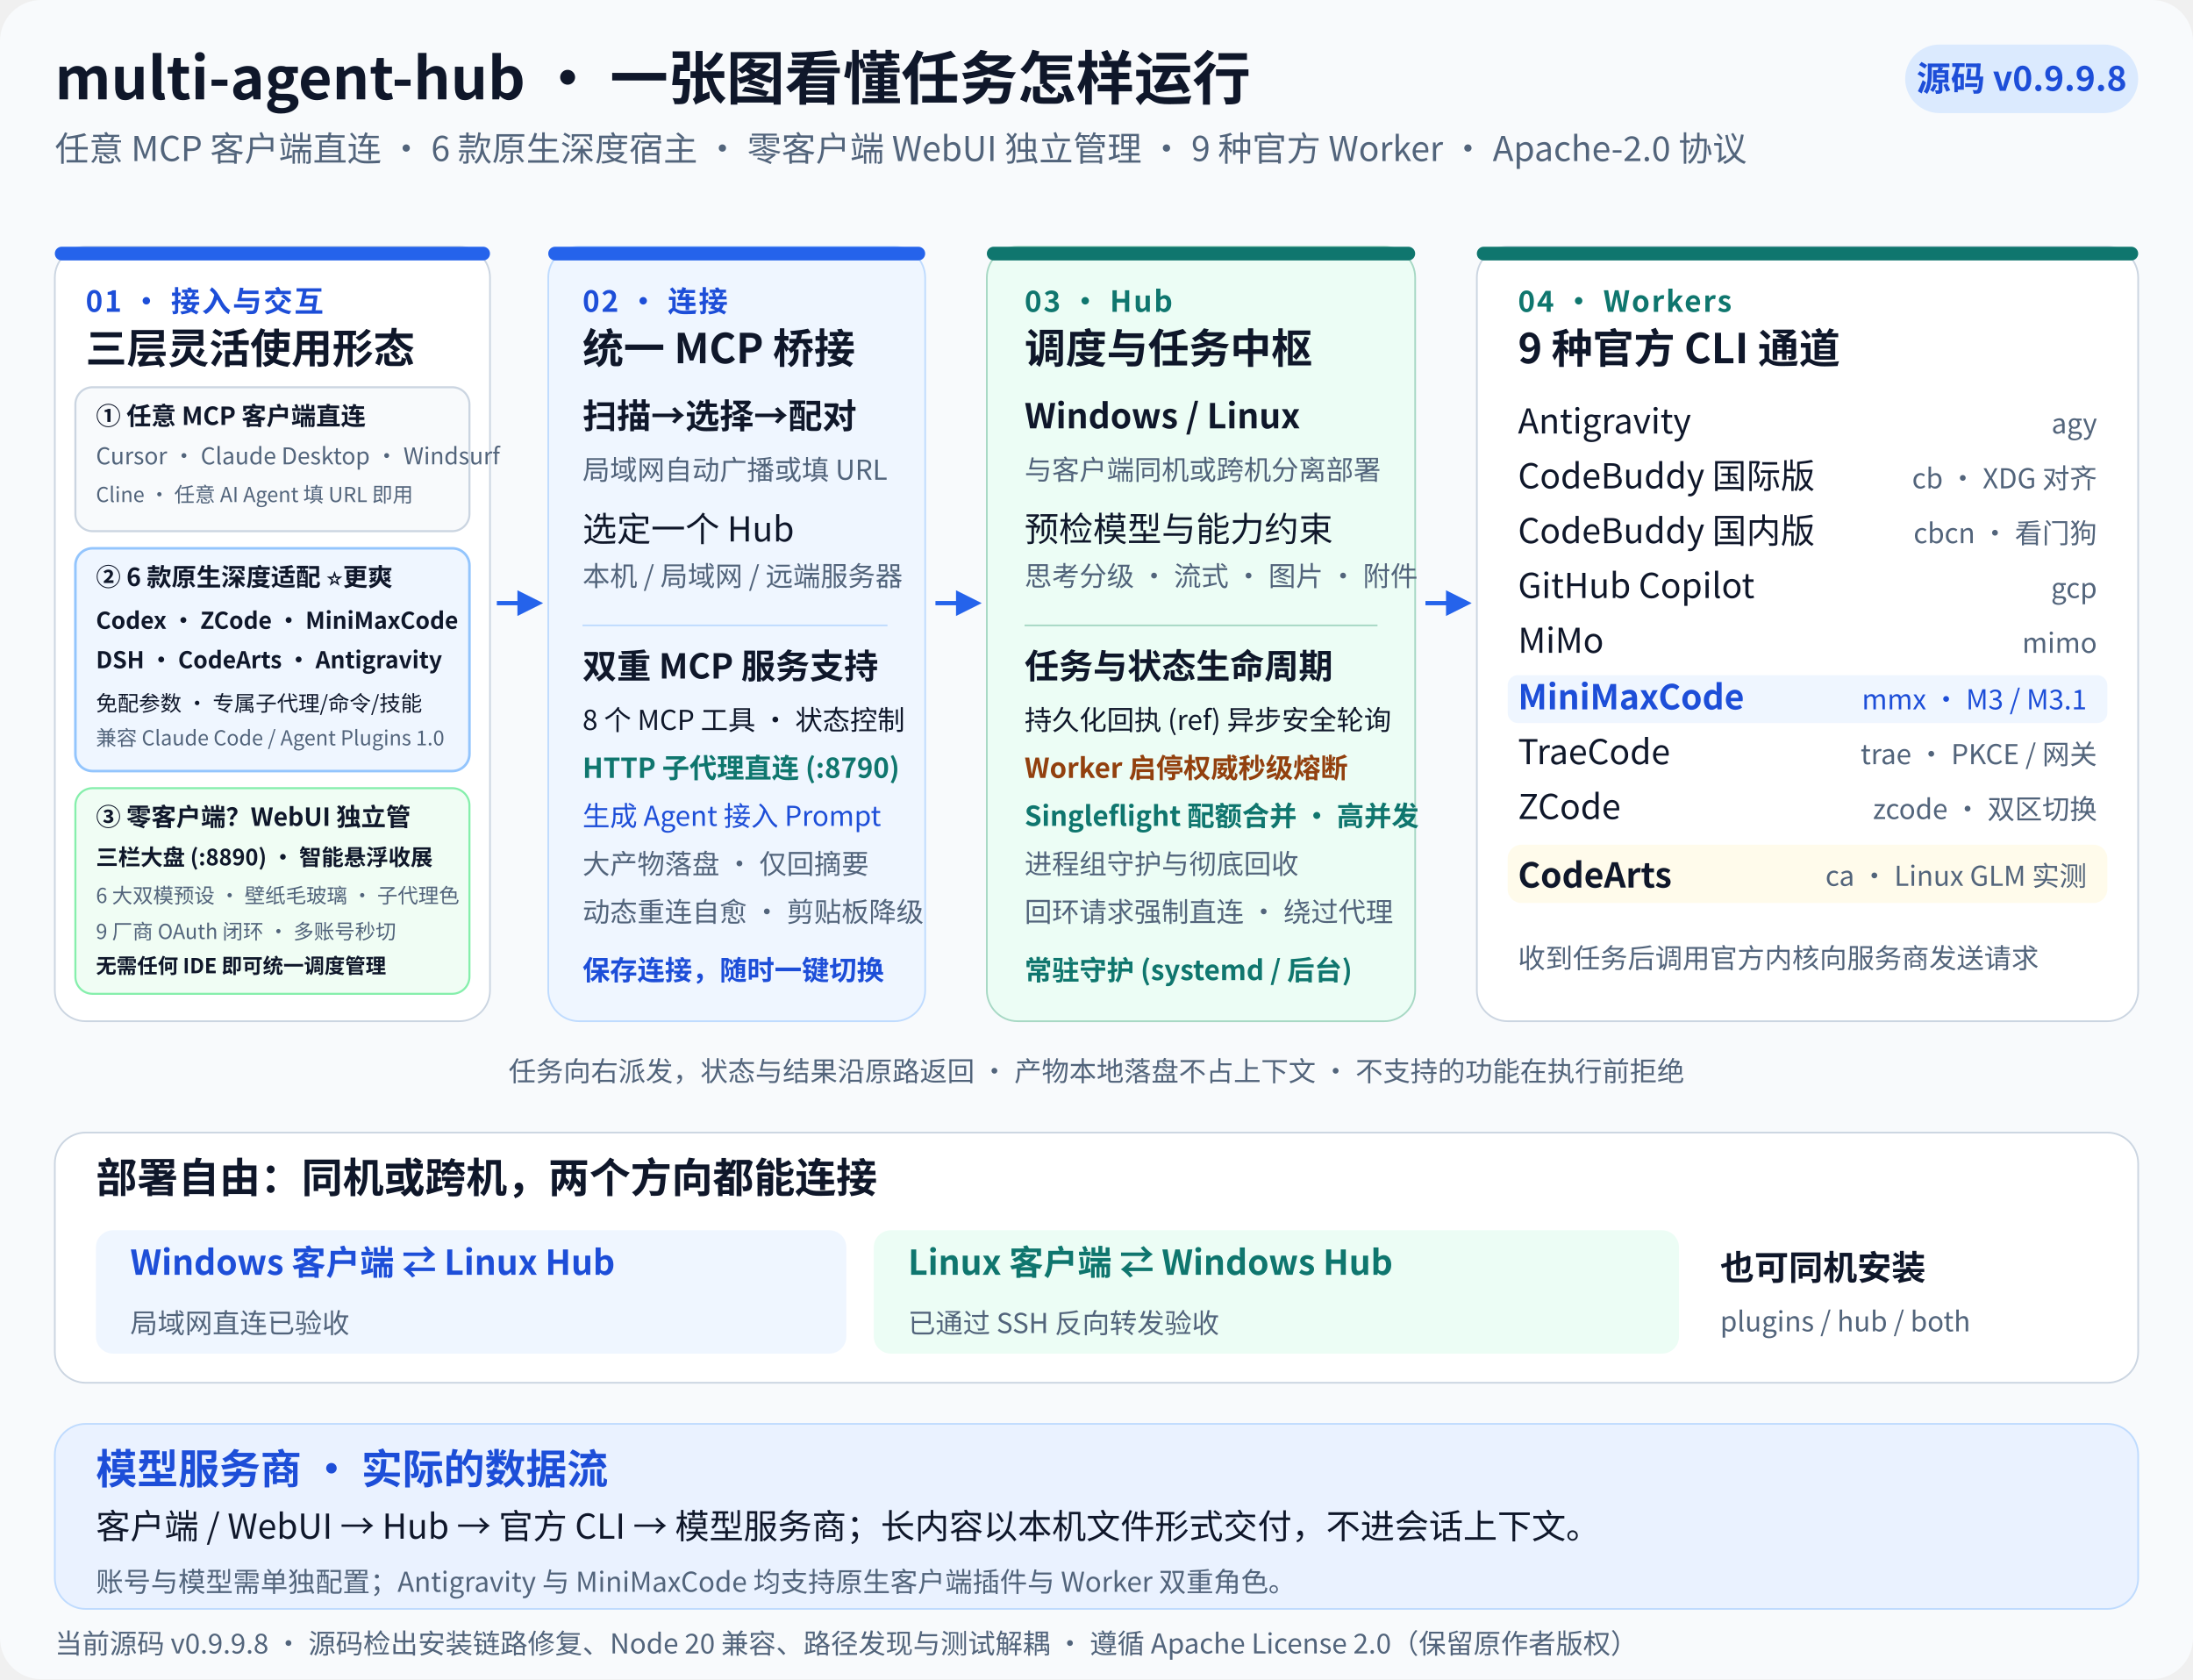
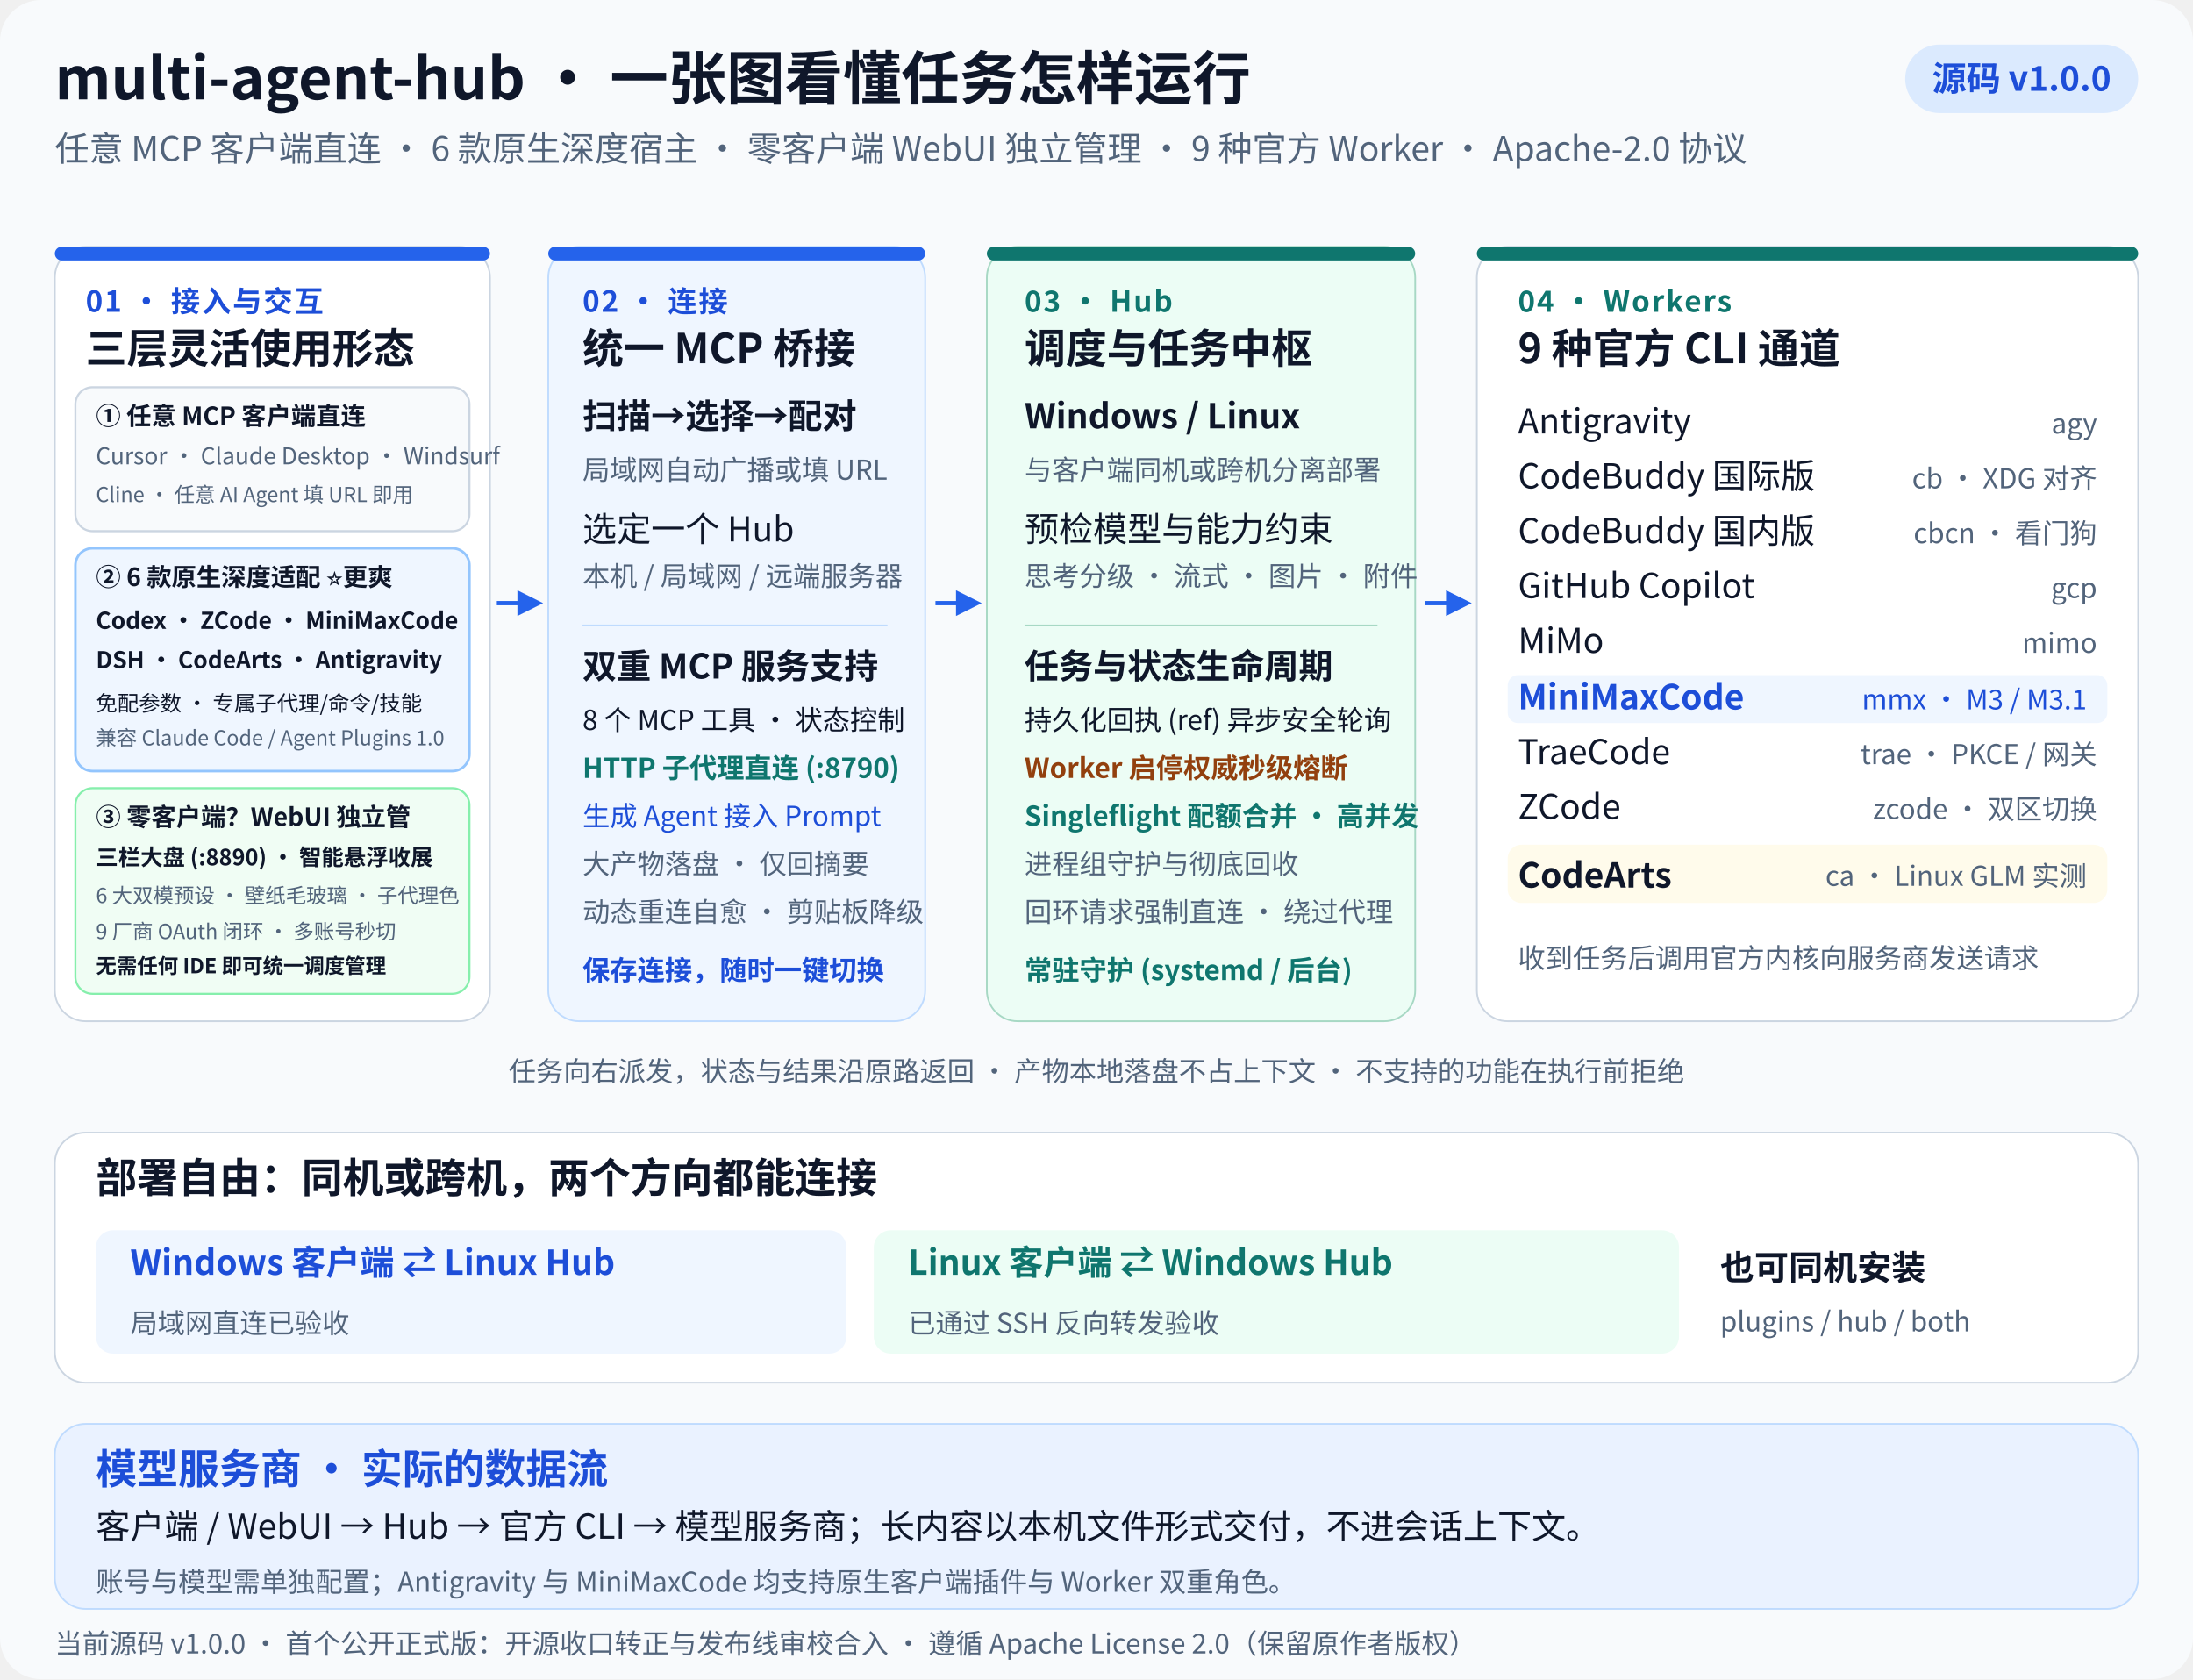
<svg xmlns="http://www.w3.org/2000/svg" width="1280" height="980" viewBox="0 0 1280 980" role="img" aria-labelledby="architecture-title architecture-desc">
  <defs>
    <style>
      text { font-family: 'Segoe UI', 'Microsoft YaHei', 'Noto Sans CJK SC', sans-serif; fill: #0f172a; }
      .title { font-size: 34px; font-weight: 700; }
      .heading { font-size: 24px; font-weight: 700; }
      .body { font-size: 20px; }
      .small { font-size: 16px; }
      .tiny { font-size: 13.5px; }
      .micro { font-size: 12px; }
      .muted { fill: #52647b; }
      .blue { fill: #1d4ed8; }
      .green { fill: #0f766e; }
      .amber { fill: #92400e; }
      .label { font-size: 17px; font-weight: 700; letter-spacing: 1px; }
    </style>
    <marker id="arrow" viewBox="0 0 10 10" refX="8" refY="5" markerWidth="6" markerHeight="6" orient="auto-start-reverse">
      <path d="M0 0 10 5 0 10Z" fill="#2563eb" />
    </marker>
  </defs>
  <rect width="1280" height="980" rx="24" fill="#f8fafc" />
  <text x="32" y="58" class="title">multi-agent-hub · 一张图看懂任务怎样运行</text>
  <rect x="1112" y="26" width="136" height="40" rx="20" fill="#dbeafe" />
-   <text x="1180" y="53" text-anchor="middle" class="body blue" font-weight="700">源码 v0.9.9.8</text>
+   <text x="1180" y="53" text-anchor="middle" class="body blue" font-weight="700">源码 v1.0.0</text>
  <text x="32" y="94" class="body muted">任意 MCP 客户端直连 · 6 款原生深度宿主 · 零客户端 WebUI 独立管理 · 9 种官方 Worker · Apache-2.0 协议</text>
  <g id="clients">
    <rect x="32" y="144" width="254" height="452" rx="18" fill="#ffffff" stroke="#cbd5e1" />
    <rect x="32" y="144" width="254" height="8" rx="4" fill="#2563eb" />
    <text x="50" y="182" class="label blue">01 · 接入与交互</text>
    <text x="50" y="212" class="heading">三层灵活使用形态</text>
    <rect x="44" y="226" width="230" height="84" rx="10" fill="#f8fafc" stroke="#cbd5e1" stroke-width="1.2" />
    <text x="56" y="248" font-size="14.5px" font-weight="700" fill="#334155">① 任意 MCP 客户端直连</text>
    <text x="56" y="271" class="tiny muted">Cursor · Claude Desktop · Windsurf</text>
    <text x="56" y="293" class="micro muted">Cline · 任意 AI Agent 填 URL 即用</text>
    <rect x="44" y="320" width="230" height="130" rx="10" fill="#eff6ff" stroke="#93c5fd" stroke-width="1.5" />
    <text x="56" y="342" font-size="14.5px" font-weight="700" fill="#1d4ed8">② 6 款原生深度适配 ⭐更爽</text>
    <text x="56" y="367" font-size="13.5px" font-weight="600" fill="#1e293b">Codex · ZCode · MiniMaxCode</text>
    <text x="56" y="390" font-size="13.5px" font-weight="600" fill="#1e293b">DSH · CodeArts · Antigravity</text>
    <text x="56" y="415" font-size="12.5px" fill="#2563eb" font-weight="500">免配参数 · 专属子代理/命令/技能</text>
    <text x="56" y="435" class="micro muted">兼容 Claude Code / Agent Plugins 1.0</text>
    <rect x="44" y="460" width="230" height="120" rx="10" fill="#f0fdf4" stroke="#86efac" stroke-width="1.2" />
    <text x="56" y="482" font-size="14.5px" font-weight="700" fill="#15803d">③ 零客户端？WebUI 独立管</text>
    <text x="56" y="505" font-size="13px" font-weight="600" fill="#166534">三栏大盘 (:8890) · 智能悬浮收展</text>
    <text x="56" y="527" class="micro muted">6 大双模预设 · 壁纸毛玻璃 · 子代理色</text>
    <text x="56" y="548" class="micro muted">9 厂商 OAuth 闭环 · 多账号秒切</text>
    <text x="56" y="568" font-size="12px" fill="#16a34a" font-weight="600">无需任何 IDE 即可统一调度管理</text>
  </g>
  <g id="connection">
    <rect x="320" y="144" width="220" height="452" rx="18" fill="#eff6ff" stroke="#bfdbfe" />
    <rect x="320" y="144" width="220" height="8" rx="4" fill="#2563eb" />
    <text x="340" y="182" class="label blue">02 · 连接</text>
    <text x="340" y="212" class="heading">统一 MCP 桥接</text>
    <text x="340" y="250" class="body" font-weight="700">扫描→选择→配对</text>
    <text x="340" y="280" class="small muted">局域网自动广播或填 URL</text>
    <text x="340" y="316" class="body">选定一个 Hub</text>
    <text x="340" y="342" class="small muted">本机 / 局域网 / 远端服务器</text>
    <line x1="340" y1="365" x2="518" y2="365" stroke="#bfdbfe" />
    <text x="340" y="396" class="body" font-weight="700">双重 MCP 服务支持</text>
    <text x="340" y="426" class="small">8 个 MCP 工具 · 状态控制</text>
    <text x="340" y="454" class="small green" font-weight="600">HTTP 子代理直连 (:8790)</text>
    <text x="340" y="482" class="small blue">生成 Agent 接入 Prompt</text>
    <text x="340" y="510" class="small muted">大产物落盘 · 仅回摘要</text>
    <text x="340" y="538" class="small muted">动态重连自愈 · 剪贴板降级</text>
    <text x="340" y="572" class="small blue" font-weight="700">保存连接，随时一键切换</text>
  </g>
  <g id="hub">
    <rect x="576" y="144" width="250" height="452" rx="18" fill="#ecfdf5" stroke="#a7d8c4" />
    <rect x="576" y="144" width="250" height="8" rx="4" fill="#0f766e" />
    <text x="598" y="182" class="label green">03 · Hub</text>
    <text x="598" y="212" class="heading">调度与任务中枢</text>
    <text x="598" y="250" class="body" font-weight="700">Windows / Linux</text>
    <text x="598" y="280" class="small muted">与客户端同机或跨机分离部署</text>
    <text x="598" y="316" class="body">预检模型与能力约束</text>
    <text x="598" y="342" class="small muted">思考分级 · 流式 · 图片 · 附件</text>
    <line x1="598" y1="365" x2="804" y2="365" stroke="#a7d8c4" />
    <text x="598" y="396" class="body" font-weight="700">任务与状态生命周期</text>
    <text x="598" y="426" class="small">持久化回执 (ref) 异步安全轮询</text>
    <text x="598" y="454" class="small amber" font-weight="600">Worker 启停权威秒级熔断</text>
    <text x="598" y="482" class="small green" font-weight="600">Singleflight 配额合并 · 高并发</text>
    <text x="598" y="510" class="small muted">进程组守护与彻底回收</text>
    <text x="598" y="538" class="small muted">回环请求强制直连 · 绕过代理</text>
    <text x="598" y="572" class="small green" font-weight="700">常驻守护 (systemd / 后台)</text>
  </g>
  <g id="workers">
    <rect x="862" y="144" width="386" height="452" rx="18" fill="#ffffff" stroke="#cbd5e1" />
    <rect x="862" y="144" width="386" height="8" rx="4" fill="#0f766e" />
    <text x="886" y="182" class="label green">04 · Workers</text>
    <text x="886" y="212" class="heading">9 种官方 CLI 通道</text>
    <text x="886" y="253" class="body">Antigravity</text>
    <text x="1224" y="253" text-anchor="end" class="small muted">agy</text>
    <text x="886" y="285" class="body">CodeBuddy 国际版</text>
    <text x="1224" y="285" text-anchor="end" class="small muted">cb · XDG 对齐</text>
    <text x="886" y="317" class="body">CodeBuddy 国内版</text>
    <text x="1224" y="317" text-anchor="end" class="small muted">cbcn · 看门狗</text>
    <text x="886" y="349" class="body">GitHub Copilot</text>
    <text x="1224" y="349" text-anchor="end" class="small muted">gcp</text>
    <text x="886" y="381" class="body">MiMo</text>
    <text x="1224" y="381" text-anchor="end" class="small muted">mimo</text>
    <rect x="880" y="394" width="350" height="28" rx="6" fill="#eff6ff" />
    <text x="886" y="414" class="body blue" font-weight="700">MiniMaxCode</text>
    <text x="1218" y="414" text-anchor="end" class="small blue">mmx · M3 / M3.1</text>
    <text x="886" y="446" class="body">TraeCode</text>
    <text x="1224" y="446" text-anchor="end" class="small muted">trae · PKCE / 网关</text>
    <text x="886" y="478" class="body">ZCode</text>
    <text x="1224" y="478" text-anchor="end" class="small muted">zcode · 双区切换</text>
    <rect x="880" y="493" width="350" height="34" rx="8" fill="#fffbeb" />
    <text x="886" y="518" class="body" font-weight="700">CodeArts</text>
    <text x="1218" y="517" text-anchor="end" class="small muted">ca · Linux GLM 实测</text>
    <text x="886" y="565" class="small muted">收到任务后调用官方内核向服务商发送请求</text>
  </g>
  <path d="M290 352H314" stroke="#2563eb" stroke-width="2.5" marker-end="url(#arrow)" />
  <path d="M546 352H570" stroke="#2563eb" stroke-width="2.5" marker-end="url(#arrow)" />
  <path d="M832 352H856" stroke="#2563eb" stroke-width="2.5" marker-end="url(#arrow)" />
  <text x="640" y="631" text-anchor="middle" class="small muted">任务向右派发，状态与结果沿原路返回 · 产物本地落盘不占上下文 · 不支持的功能在执行前拒绝</text>
  <rect x="32" y="661" width="1216" height="146" rx="18" fill="#ffffff" stroke="#cbd5e1" />
  <text x="56" y="696" class="heading">部署自由：同机或跨机，两个方向都能连接</text>
  <rect x="56" y="718" width="438" height="72" rx="10" fill="#eff6ff" />
  <text x="76" y="744" class="body blue" font-weight="700">Windows 客户端 ⇄ Linux Hub</text>
  <text x="76" y="778" class="small muted">局域网直连已验收</text>
  <rect x="510" y="718" width="470" height="72" rx="10" fill="#ecfdf5" />
  <text x="530" y="744" class="body green" font-weight="700">Linux 客户端 ⇄ Windows Hub</text>
  <text x="530" y="778" class="small muted">已通过 SSH 反向转发验收</text>
  <text x="1004" y="747" class="body" font-weight="700">也可同机安装</text>
  <text x="1004" y="777" class="small muted">plugins / hub / both</text>
  <rect x="32" y="831" width="1216" height="108" rx="18" fill="#eaf2ff" stroke="#bfdbfe" />
  <text x="56" y="866" class="heading blue">模型服务商 · 实际的数据流</text>
  <text x="56" y="898" class="body">客户端 / WebUI → Hub → 官方 CLI → 模型服务商；长内容以本机文件形式交付，不进会话上下文。</text>
  <text x="56" y="929" class="small muted">账号与模型需单独配置；Antigravity 与 MiniMaxCode 均支持原生客户端插件与 Worker 双重角色。</text>
-   <text x="32" y="965" class="small muted">当前源码 v0.9.9.8 · 源码检出安装链路修复、Node 20 兼容、路径发现与测试解耦 · 遵循 Apache License 2.0（保留原作者版权）</text>
+   <text x="32" y="965" class="small muted">当前源码 v1.0.0 · 首个公开正式版：开源收口转正与发布线审校合入 · 遵循 Apache License 2.0（保留原作者版权）</text>
</svg>
